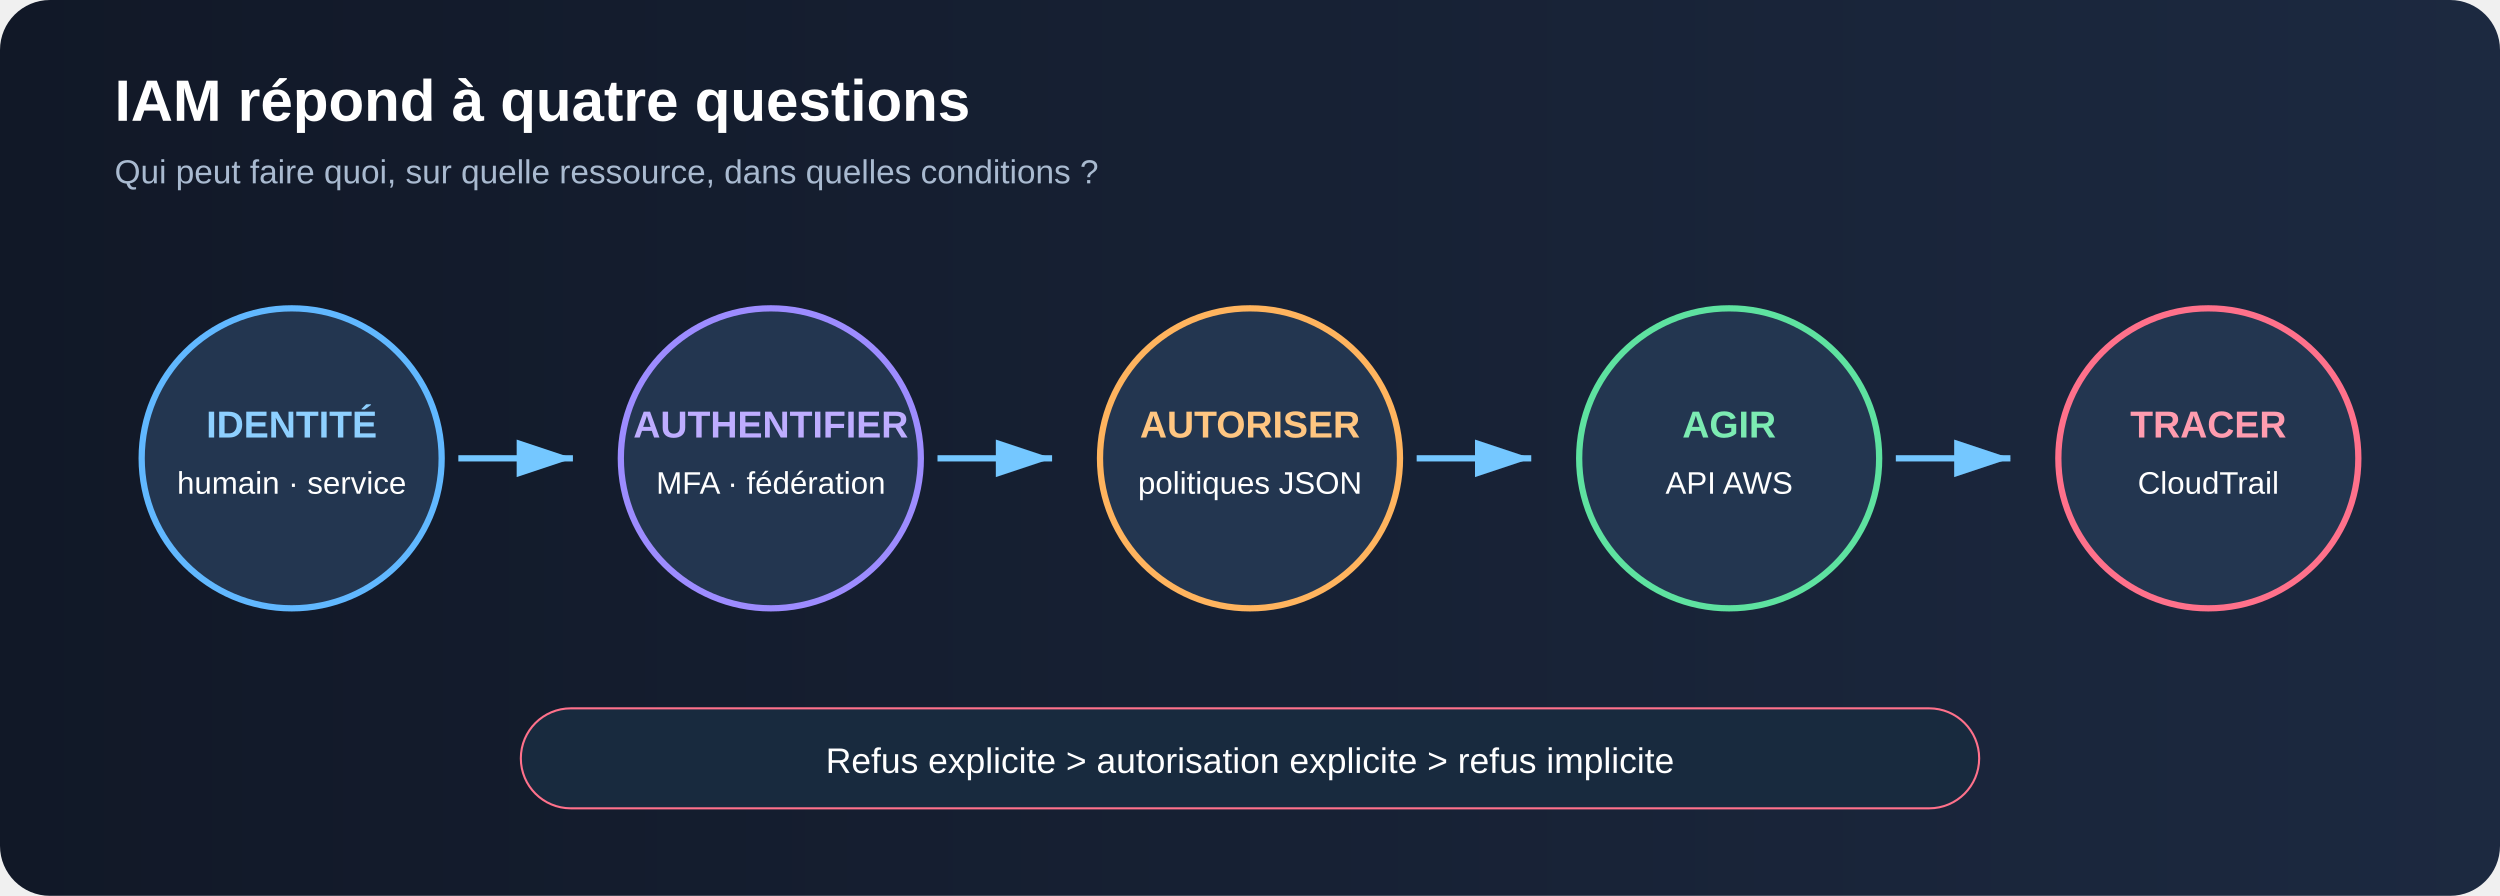
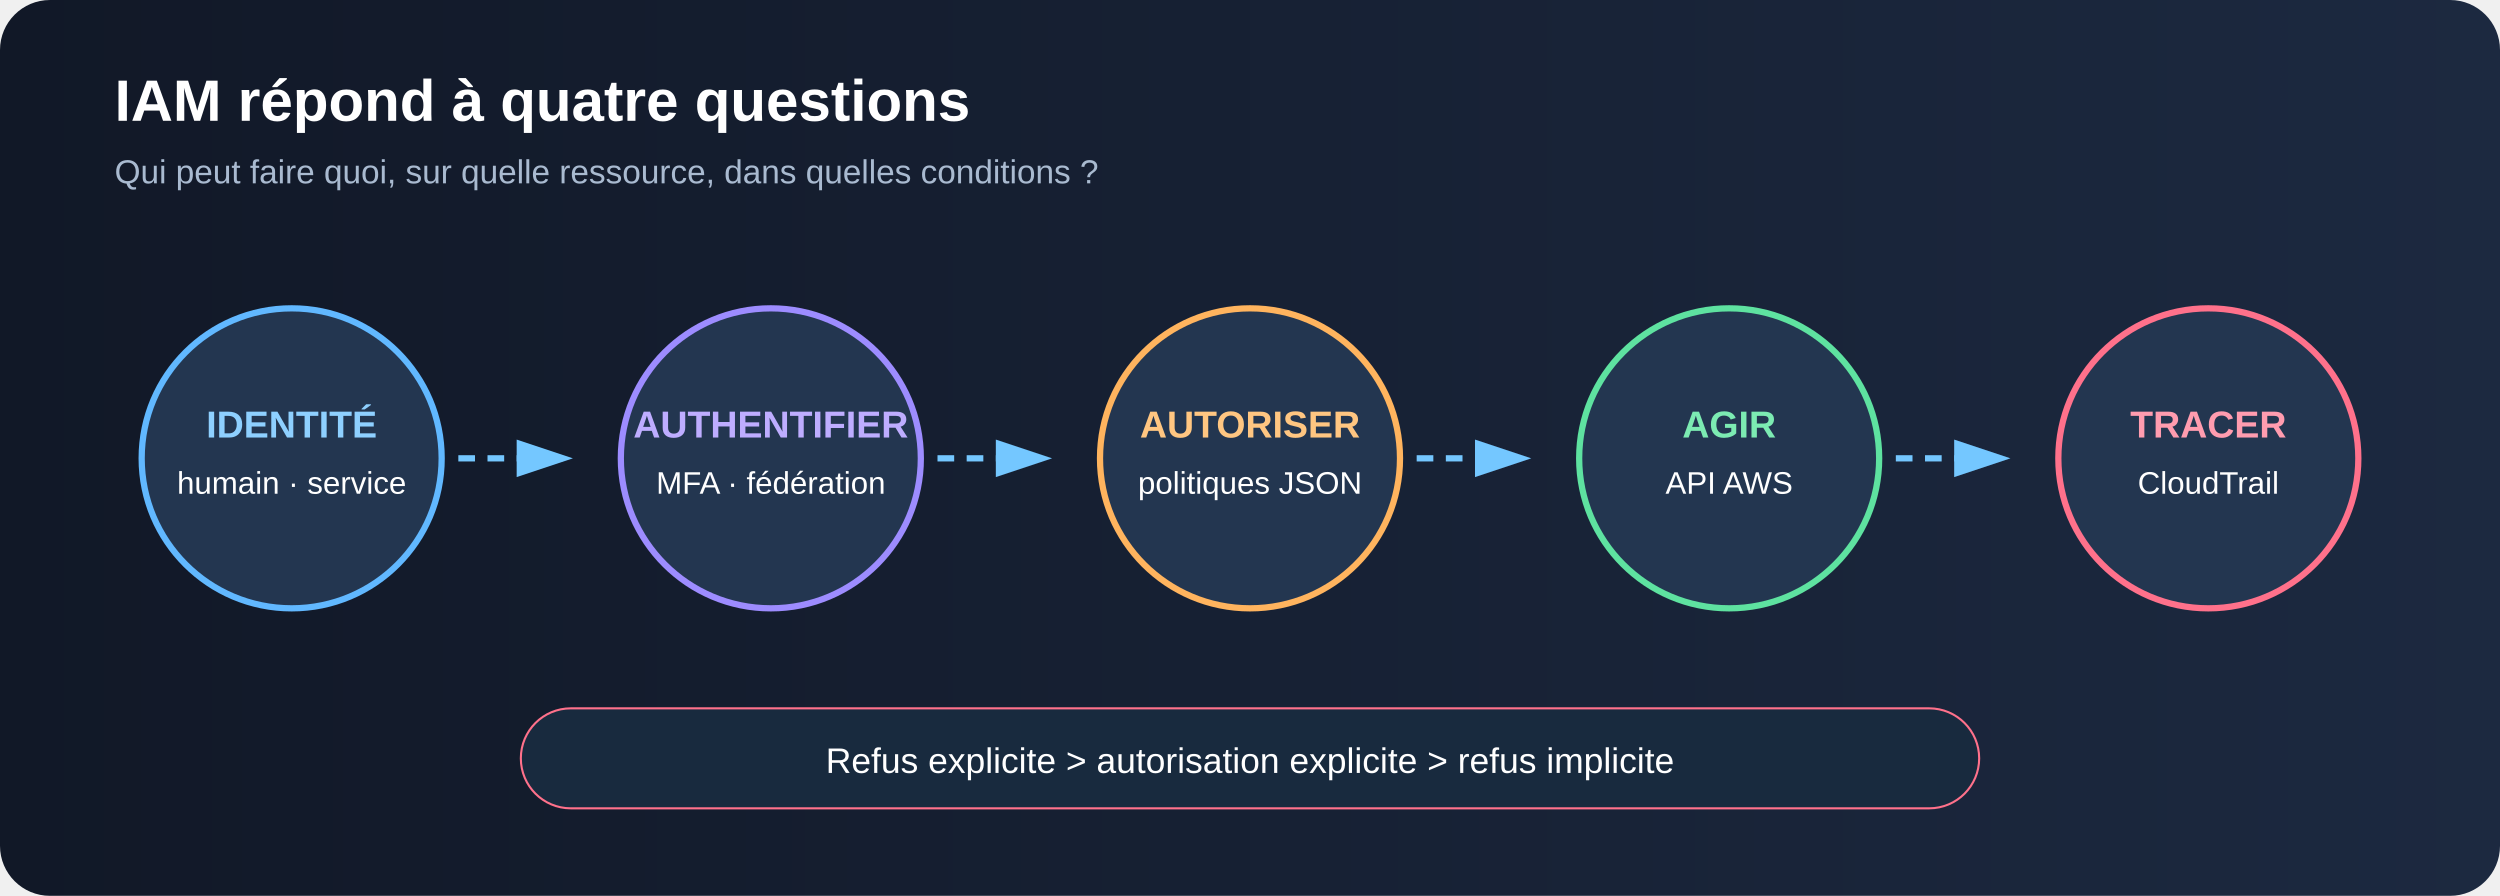
<svg xmlns="http://www.w3.org/2000/svg" viewBox="0 0 1200 430" role="img" aria-labelledby="t d">
  <defs>
    <linearGradient id="b" x2="1">
      <stop stop-color="#111827" />
      <stop offset="1" stop-color="#1c2940" />
    </linearGradient>
    <marker id="a" markerWidth="10" markerHeight="10" refX="9" refY="3" orient="auto">
      <path d="M0 0L9 3 0 6z" fill="#74c7ff" />
    </marker>
+     <style>.flow{stroke-dasharray:8 6;animation:move 1.5s linear infinite}@keyframes move{to{stroke-dashoffset:-28}}@media(prefers-reduced-motion:reduce){.flow{animation:none}}</style>
  </defs>
  <rect width="1200" height="430" rx="24" fill="url(#b)" />
  <text x="55" y="58" fill="white" font-family="Arial" font-size="28" font-weight="700">IAM répond à quatre questions</text>
  <text x="55" y="88" fill="#a9bad0" font-family="Arial" font-size="16">Qui peut faire quoi, sur quelle ressource, dans quelles conditions ?</text>
  <g font-family="Arial" text-anchor="middle">
    <g transform="translate(55 145)">
      <circle cx="85" cy="75" r="72" fill="#233650" stroke="#61b8ff" stroke-width="3" />
      <text x="85" y="65" fill="#8ed0ff" font-size="18" font-weight="700">IDENTITÉ</text>
      <text x="85" y="92" fill="white" font-size="15">humain · service</text>
    </g>
    <g transform="translate(285 145)">
      <circle cx="85" cy="75" r="72" fill="#233650" stroke="#9d8cff" stroke-width="3" />
      <text x="85" y="65" fill="#beadff" font-size="18" font-weight="700">AUTHENTIFIER</text>
      <text x="85" y="92" fill="white" font-size="15">MFA · fédération</text>
    </g>
    <g transform="translate(515 145)">
      <circle cx="85" cy="75" r="72" fill="#233650" stroke="#ffb45e" stroke-width="3" />
      <text x="85" y="65" fill="#ffc681" font-size="18" font-weight="700">AUTORISER</text>
      <text x="85" y="92" fill="white" font-size="15">politiques JSON</text>
    </g>
    <g transform="translate(745 145)">
      <circle cx="85" cy="75" r="72" fill="#233650" stroke="#5ee2a0" stroke-width="3" />
      <text x="85" y="65" fill="#7cebb2" font-size="18" font-weight="700">AGIR</text>
      <text x="85" y="92" fill="white" font-size="15">API AWS</text>
    </g>
    <g transform="translate(975 145)">
      <circle cx="85" cy="75" r="72" fill="#233650" stroke="#ff718b" stroke-width="3" />
      <text x="85" y="65" fill="#ff9caf" font-size="18" font-weight="700">TRACER</text>
      <text x="85" y="92" fill="white" font-size="15">CloudTrail</text>
    </g>
  </g>
-   <g stroke="#74c7ff" stroke-width="3" marker-end="url(#a)">
+   <g class="flow" stroke="#74c7ff" stroke-width="3" marker-end="url(#a)">
    <path d="M220 220h55" />
    <path d="M450 220h55" />
    <path d="M680 220h55" />
    <path d="M910 220h55" />
  </g>
  <rect x="250" y="340" width="700" height="48" rx="24" fill="#182a3e" stroke="#ff718b" />
  <text x="600" y="371" text-anchor="middle" fill="white" font-family="Arial" font-size="17">Refus explicite &gt; autorisation explicite &gt; refus implicite</text>
</svg>
